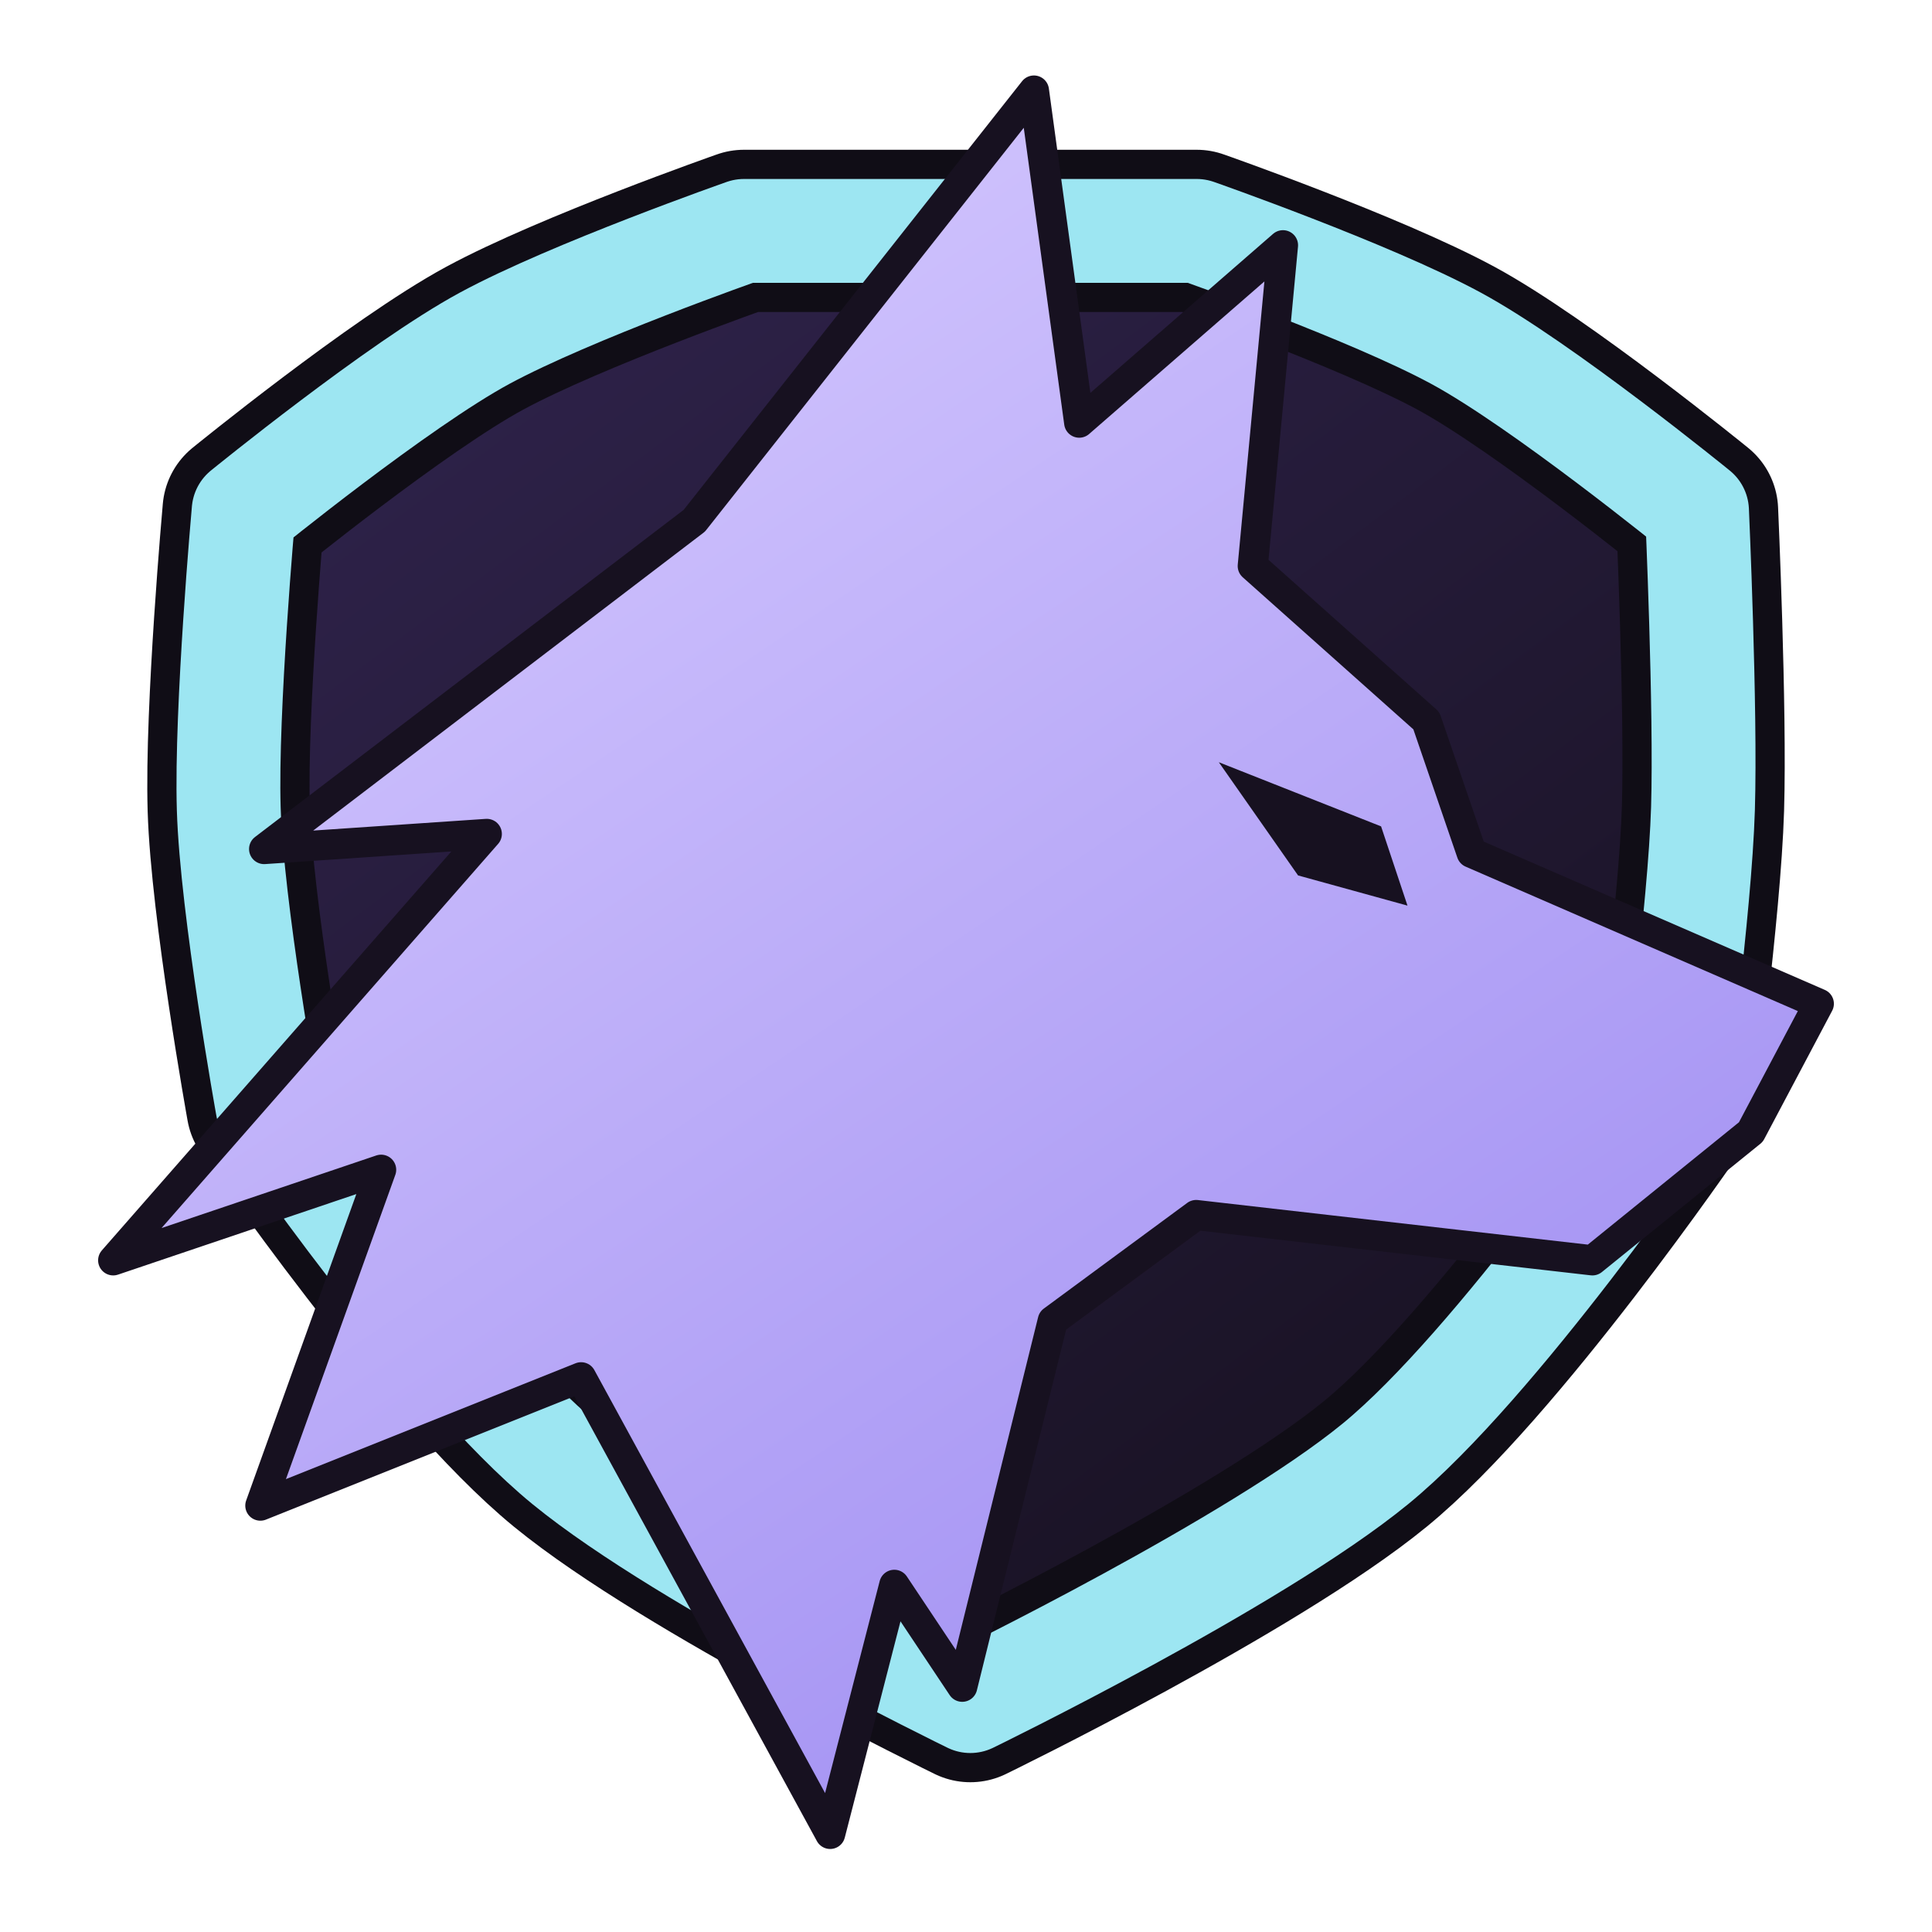
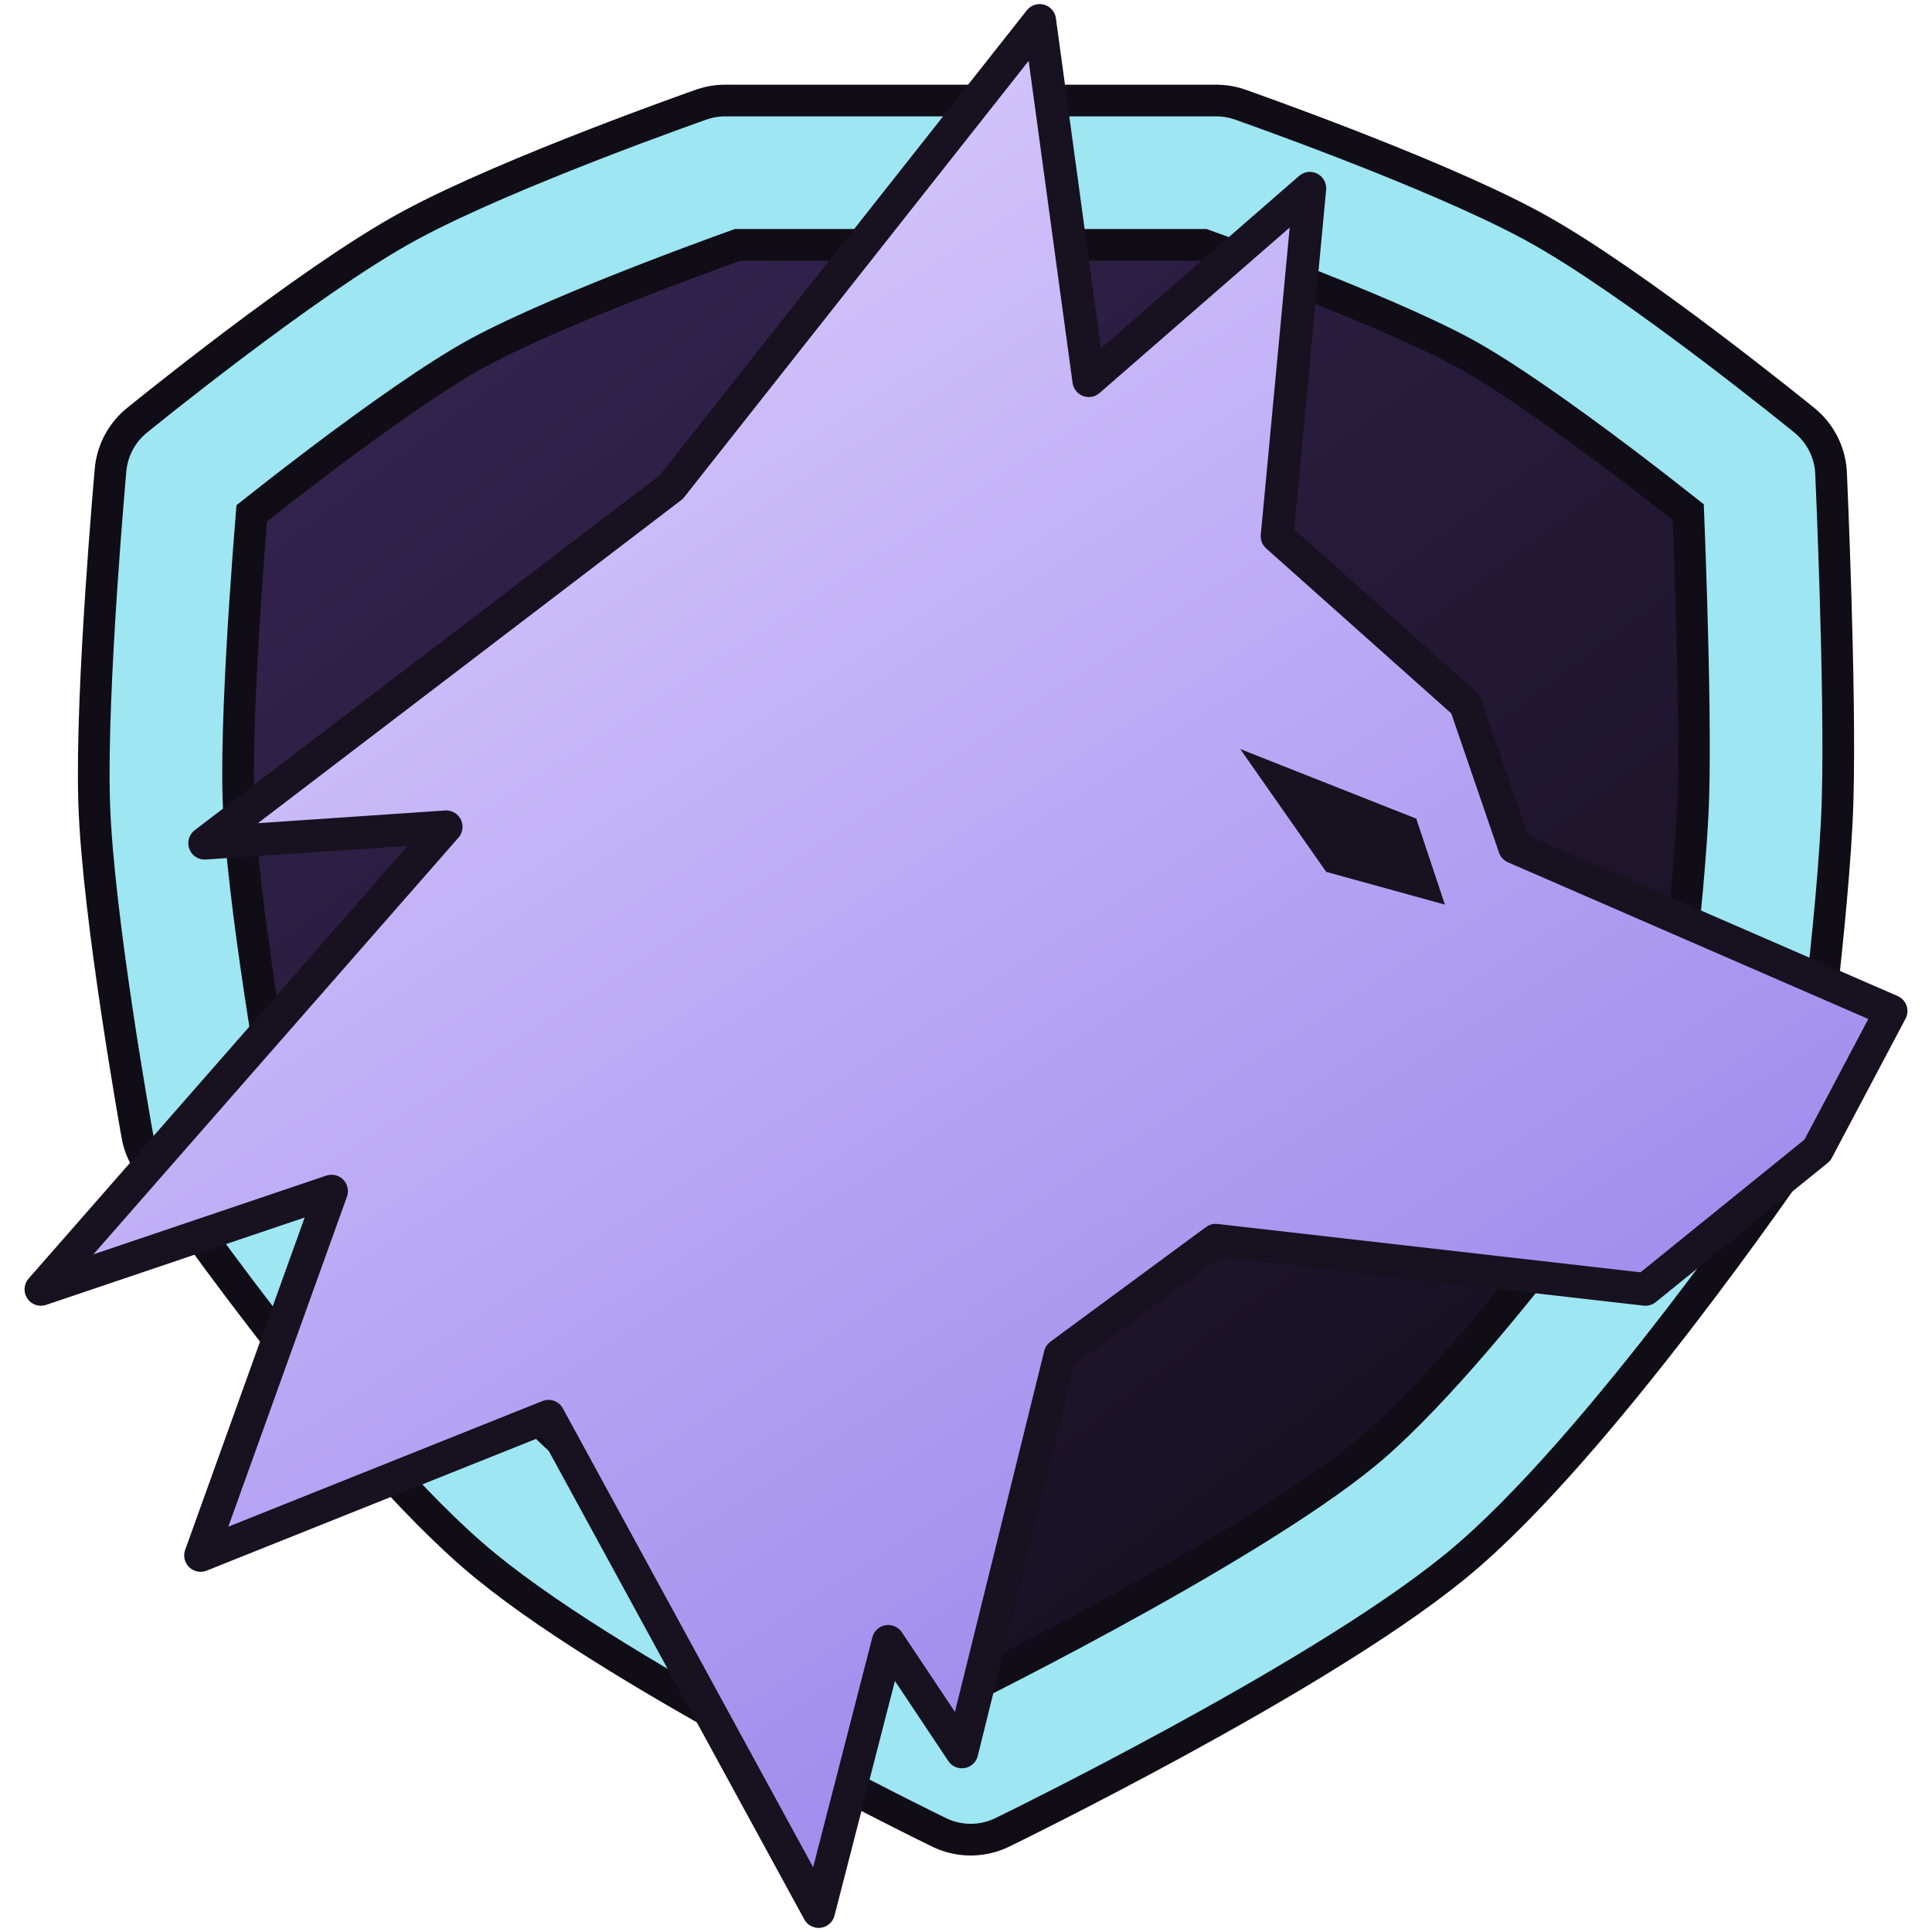
- <svg xmlns="http://www.w3.org/2000/svg" width="512" height="512" viewBox="0 0 512 512" role="img" aria-labelledby="app-icon-title">
+ <svg xmlns="http://www.w3.org/2000/svg" width="512" height="512" viewBox="20 19 472 472" role="img" aria-labelledby="app-icon-title">
  <defs>
    <linearGradient id="night-watch-ice-shield" x1="0" y1="0" x2=".75" y2="1">
-       <stop stop-color="#31244F" />
-       <stop offset="1" stop-color="#171120" />
+       <stop stop-color="#372756" />
+       <stop offset="1" stop-color="#140E1C" />
    </linearGradient>
    <linearGradient id="night-watch-ice-head" x1=".15" y1="0" x2=".8" y2="1">
-       <stop stop-color="#D8CCFF" />
-       <stop offset="1" stop-color="#9D8BF1" />
+       <stop stop-color="#DFD2FF" />
+       <stop offset="1" stop-color="#927DE9" />
    </linearGradient>
    <clipPath id="night-watch-ice-clip">
      <path d="M184 138 274 24 286 112 340 65 332 150 378 191 390 226 482 266 464 300 422 334 317 322 279 350 255 447 237 420 220 486 154 365 69 399 101 310 30 334 129 221 70 225Z" />
    </clipPath>
  </defs>
  <path d="m 187.585,29.477 c 0,0 -53.229,18.661 -79.844,33.039 -26.615,14.378 -74.338,53.229 -74.338,53.229 0,0 -5.506,61.183 -4.589,91.775 0.918,30.592 11.931,91.775 11.931,91.775 0,0 54.453,79.592 91.775,110.13 37.322,30.538 124.814,73.097 124.814,73.097 0,0 87.492,-42.559 124.814,-73.097 37.322,-30.538 91.775,-110.13 91.775,-110.13 0,0 8.26,-61.183 9.178,-91.775 0.918,-30.592 -1.835,-91.775 -1.835,-91.775 0,0 -47.723,-38.851 -74.338,-53.229 C 380.313,48.138 327.083,29.477 327.083,29.477 Z" transform="translate(256 256) scale(.86) translate(-256 -256)" fill="url(#night-watch-ice-shield)" stroke="#100D16" stroke-width="50" stroke-linejoin="round" />
  <path d="m 187.585,29.477 c 0,0 -53.229,18.661 -79.844,33.039 -26.615,14.378 -74.338,53.229 -74.338,53.229 0,0 -5.506,61.183 -4.589,91.775 0.918,30.592 11.931,91.775 11.931,91.775 0,0 54.453,79.592 91.775,110.13 37.322,30.538 124.814,73.097 124.814,73.097 0,0 87.492,-42.559 124.814,-73.097 37.322,-30.538 91.775,-110.13 91.775,-110.13 0,0 8.26,-61.183 9.178,-91.775 0.918,-30.592 -1.835,-91.775 -1.835,-91.775 0,0 -47.723,-38.851 -74.338,-53.229 C 380.313,48.138 327.083,29.477 327.083,29.477 Z" transform="translate(256 256) scale(.86) translate(-256 -256)" fill="none" stroke="#9DE6F2" stroke-width="32" stroke-linejoin="round" />
  <path d="M184 138 274 24 286 112 340 65 332 150 378 191 390 226 482 266 464 300 422 334 317 322 279 350 255 447 237 420 220 486 154 365 69 399 101 310 30 334 129 221 70 225Z" fill="url(#night-watch-ice-head)" stroke="#171120" stroke-width="8" stroke-linejoin="round" />
  <path d="M323 202 366 219 373 240 344 232Z" fill="#171120" />
</svg>
